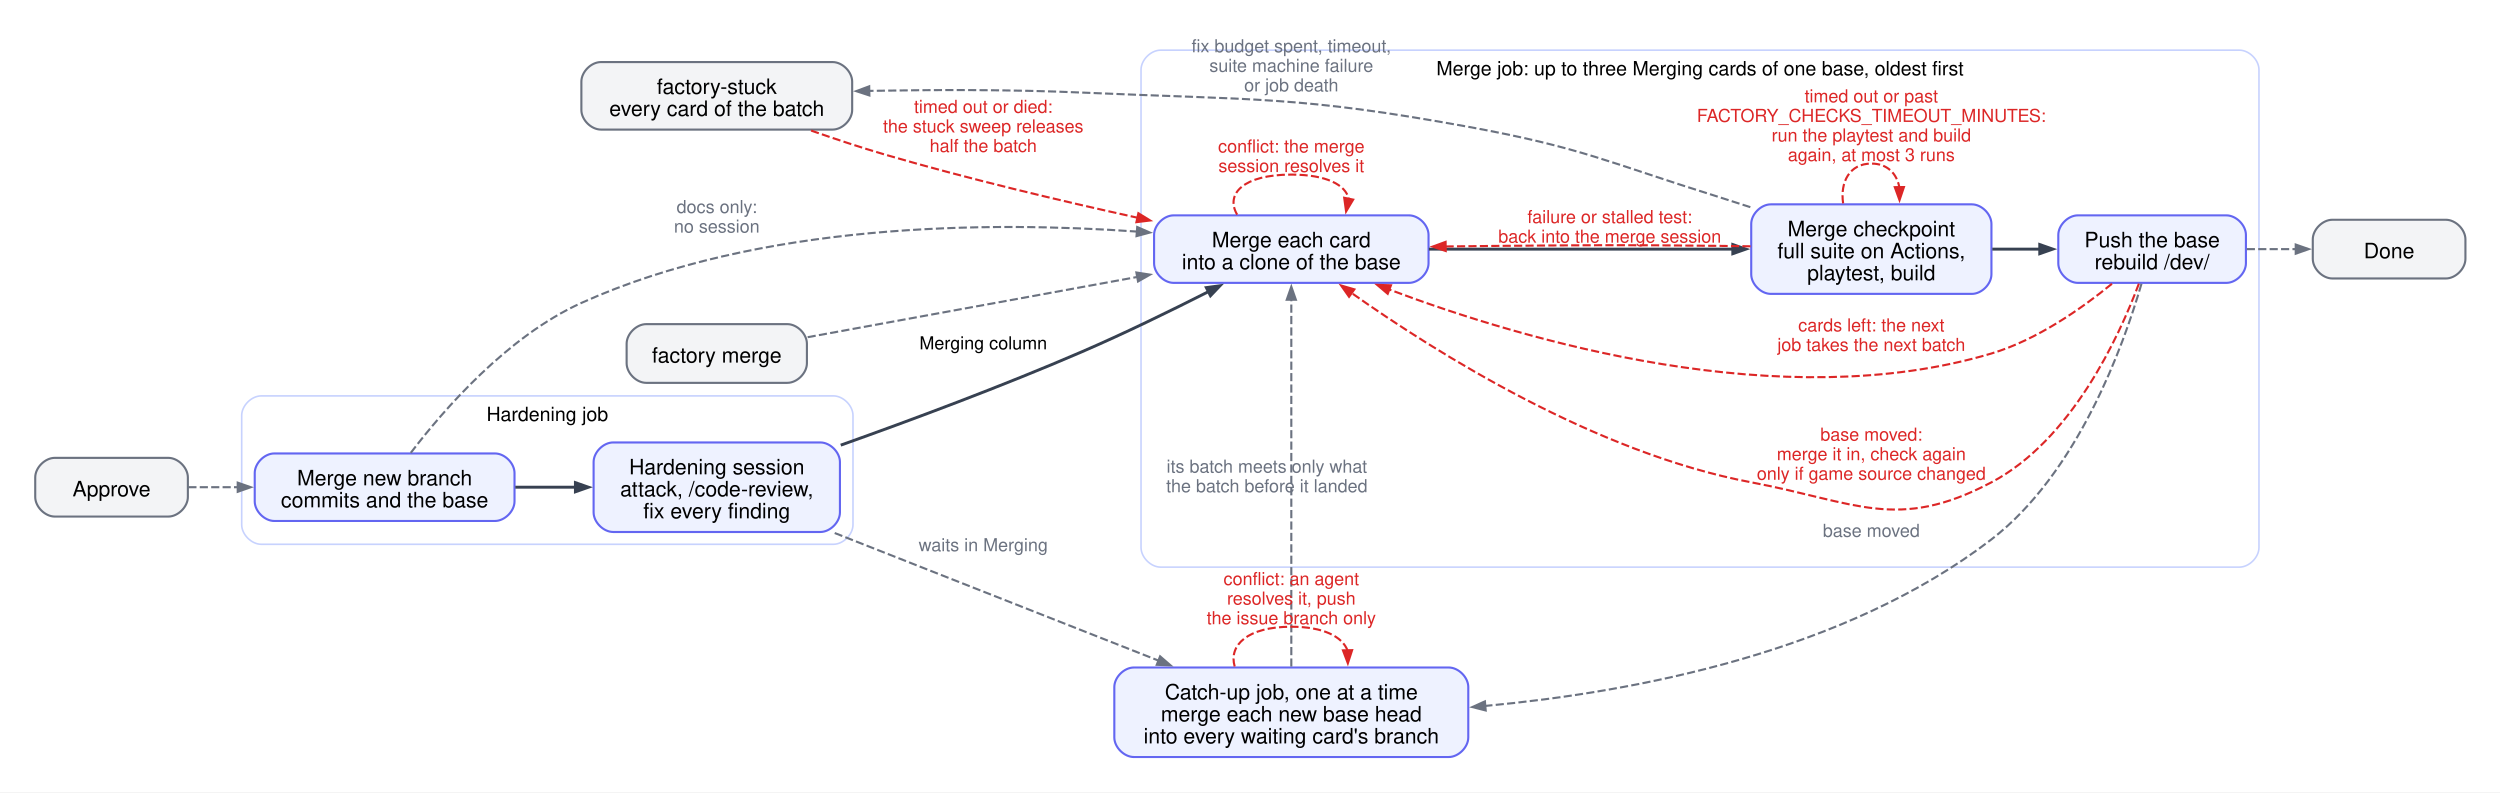
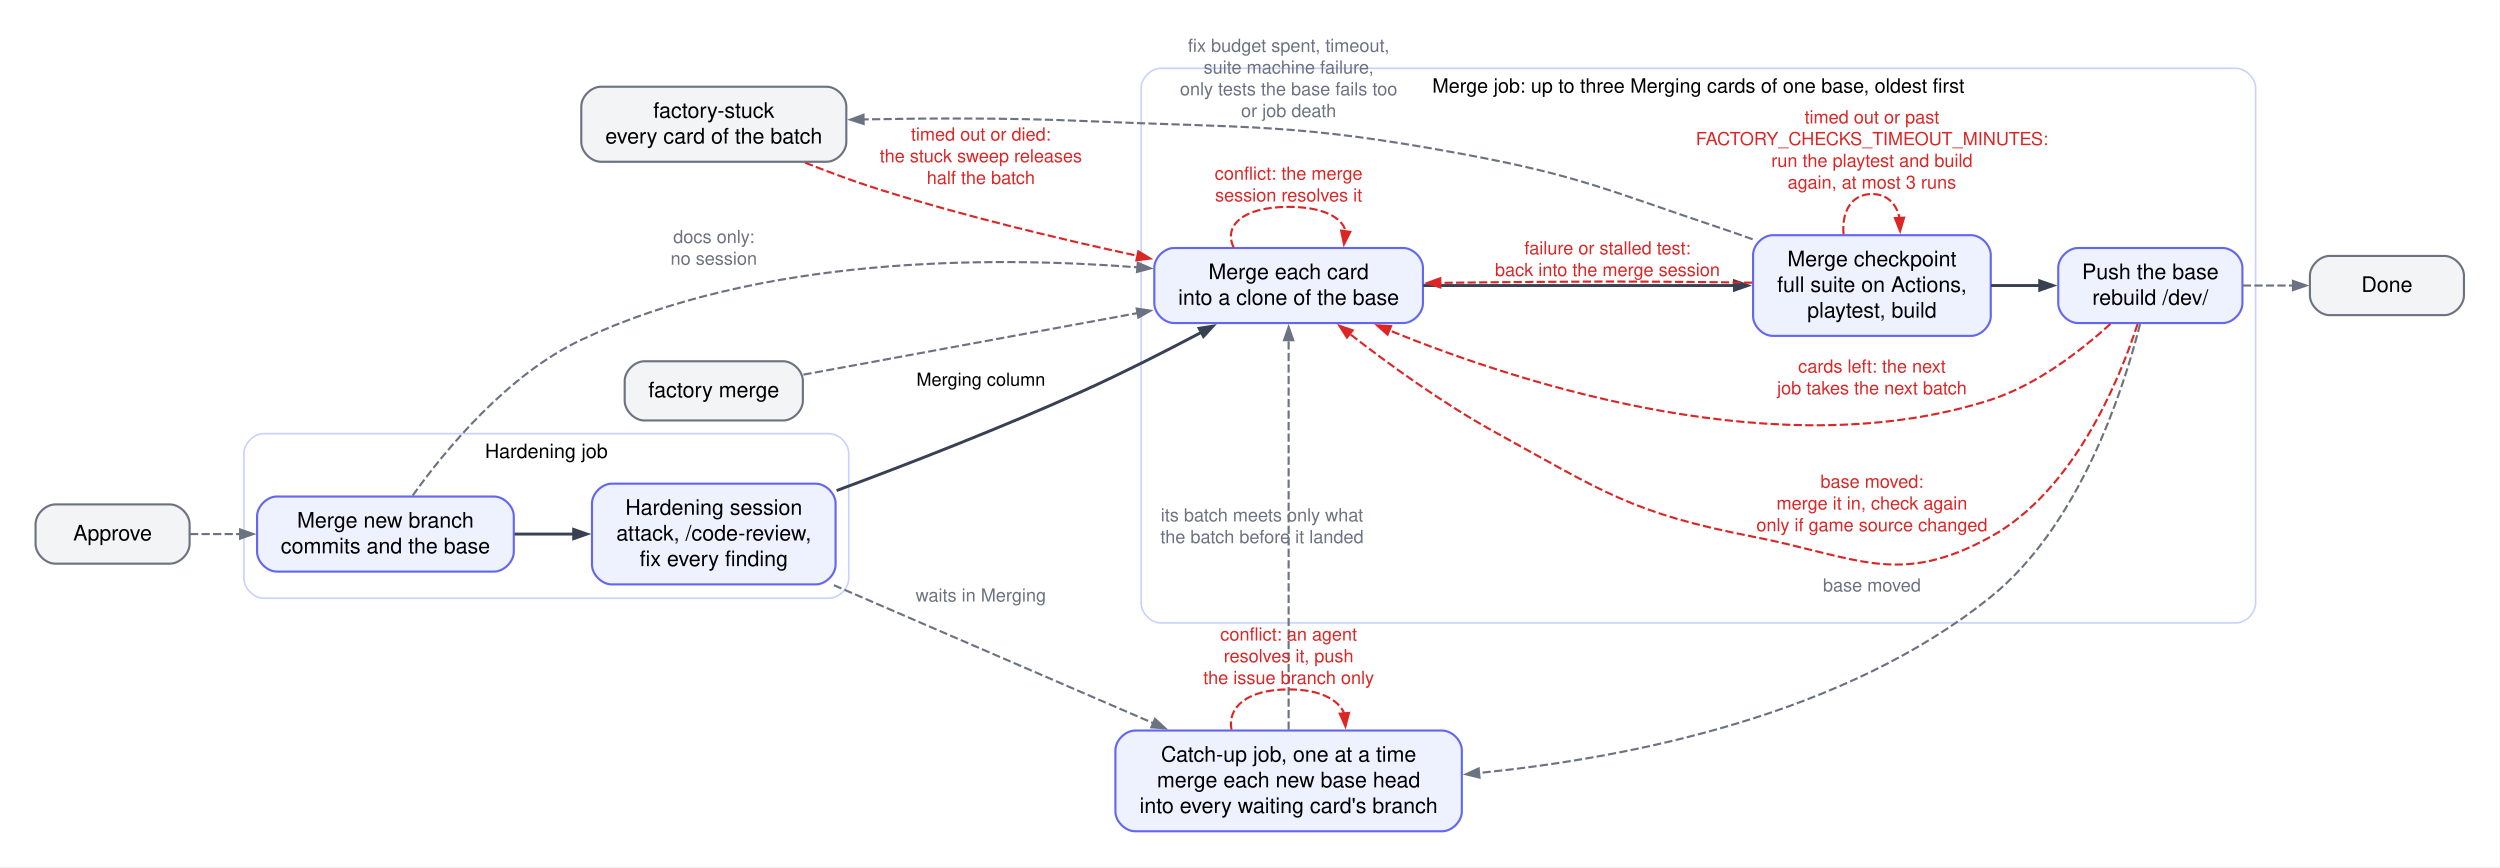
- <svg xmlns="http://www.w3.org/2000/svg" width="1533pt" height="486pt" viewBox="0.00 0.00 1533.00 486.00">
-   <g id="graph0" class="graph" transform="scale(1 1) rotate(0) translate(21.6 464.21)">
-     <polygon fill="white" stroke="none" points="-21.6,21.6 -21.6,-464.21 1511.8,-464.21 1511.8,21.6 -21.6,21.6" />
+ <svg xmlns="http://www.w3.org/2000/svg" width="1519pt" height="527pt" viewBox="0.00 0.00 1519.00 527.00">
+   <g id="graph0" class="graph" transform="scale(1 1) rotate(0) translate(21.6 505.09)">
+     <polygon fill="white" stroke="none" points="-21.6,21.6 -21.6,-505.09 1497.1,-505.09 1497.1,21.6 -21.6,21.6" />
    <g id="clust1" class="cluster">
-       <path fill="white" stroke="#c7d2fe" d="M138.6,-130.45C138.6,-130.45 489.45,-130.45 489.45,-130.45 495.45,-130.45 501.45,-136.45 501.45,-142.45 501.45,-142.45 501.45,-209.45 501.45,-209.45 501.45,-215.45 495.45,-221.45 489.45,-221.45 489.45,-221.45 138.6,-221.45 138.6,-221.45 132.6,-221.45 126.6,-215.45 126.6,-209.45 126.6,-209.45 126.6,-142.45 126.6,-142.45 126.6,-136.45 132.6,-130.45 138.6,-130.45" />
-       <text xml:space="preserve" text-anchor="middle" x="314.03" y="-206.05" font-family="Helvetica,sans-Serif" font-size="12.00">Hardening job</text>
+       <path fill="white" stroke="#c7d2fe" d="M138.6,-141.6C138.6,-141.6 482.1,-141.6 482.1,-141.6 488.1,-141.6 494.1,-147.6 494.1,-153.6 494.1,-153.6 494.1,-229.6 494.1,-229.6 494.1,-235.6 488.1,-241.6 482.1,-241.6 482.1,-241.6 138.6,-241.6 138.6,-241.6 132.6,-241.6 126.6,-235.6 126.6,-229.6 126.6,-229.6 126.6,-153.6 126.6,-153.6 126.6,-147.6 132.6,-141.6 138.6,-141.6" />
+       <text xml:space="preserve" text-anchor="middle" x="310.35" y="-226.8" font-family="Helvetica,sans-Serif" font-size="12.00">Hardening job</text>
    </g>
    <g id="clust2" class="cluster">
-       <path fill="white" stroke="#c7d2fe" d="M690.08,-116.45C690.08,-116.45 1351.6,-116.45 1351.6,-116.45 1357.6,-116.45 1363.6,-122.45 1363.6,-128.45 1363.6,-128.45 1363.6,-421.45 1363.6,-421.45 1363.6,-427.45 1357.6,-433.45 1351.6,-433.45 1351.6,-433.45 690.08,-433.45 690.08,-433.45 684.08,-433.45 678.08,-427.45 678.08,-421.45 678.08,-421.45 678.08,-128.45 678.08,-128.45 678.08,-122.45 684.08,-116.45 690.08,-116.45" />
-       <text xml:space="preserve" text-anchor="middle" x="1020.84" y="-418.05" font-family="Helvetica,sans-Serif" font-size="12.00">Merge job: up to three Merging cards of one base, oldest first</text>
+       <path fill="white" stroke="#c7d2fe" d="M683.75,-126.6C683.75,-126.6 1336.9,-126.6 1336.9,-126.6 1342.9,-126.6 1348.9,-132.6 1348.9,-138.6 1348.9,-138.6 1348.9,-451.6 1348.9,-451.6 1348.9,-457.6 1342.9,-463.6 1336.9,-463.6 1336.9,-463.6 683.75,-463.6 683.75,-463.6 677.75,-463.6 671.75,-457.6 671.75,-451.6 671.75,-451.6 671.75,-138.6 671.75,-138.6 671.75,-132.6 677.75,-126.6 683.75,-126.6" />
+       <text xml:space="preserve" text-anchor="middle" x="1010.33" y="-448.8" font-family="Helvetica,sans-Serif" font-size="12.00">Merge job: up to three Merging cards of one base, oldest first</text>
    </g>
    <g id="node1" class="node">
-       <path fill="#eef2ff" stroke="#6366f1" stroke-width="1.3" d="M281.9,-186.15C281.9,-186.15 146.6,-186.15 146.6,-186.15 140.6,-186.15 134.6,-180.15 134.6,-174.15 134.6,-174.15 134.6,-156.75 134.6,-156.75 134.6,-150.75 140.6,-144.75 146.6,-144.75 146.6,-144.75 281.9,-144.75 281.9,-144.75 287.9,-144.75 293.9,-150.75 293.9,-156.75 293.9,-156.75 293.9,-174.15 293.9,-174.15 293.9,-180.15 287.9,-186.15 281.9,-186.15" />
-       <text xml:space="preserve" text-anchor="middle" x="214.25" y="-166.6" font-family="Helvetica,sans-Serif" font-size="13.00">Merge new branch</text>
-       <text xml:space="preserve" text-anchor="middle" x="214.25" y="-153.1" font-family="Helvetica,sans-Serif" font-size="13.00">commits and the base</text>
+       <path fill="#eef2ff" stroke="#6366f1" stroke-width="1.3" d="M278.58,-203.4C278.58,-203.4 146.6,-203.4 146.6,-203.4 140.6,-203.4 134.6,-197.4 134.6,-191.4 134.6,-191.4 134.6,-169.8 134.6,-169.8 134.6,-163.8 140.6,-157.8 146.6,-157.8 146.6,-157.8 278.58,-157.8 278.58,-157.8 284.58,-157.8 290.58,-163.8 290.58,-169.8 290.58,-169.8 290.58,-191.4 290.58,-191.4 290.58,-197.4 284.58,-203.4 278.58,-203.4" />
+       <text xml:space="preserve" text-anchor="middle" x="212.59" y="-184.5" font-family="Helvetica,sans-Serif" font-size="13.00">Merge new branch</text>
+       <text xml:space="preserve" text-anchor="middle" x="212.59" y="-168.9" font-family="Helvetica,sans-Serif" font-size="13.00">commits and the base</text>
    </g>
    <g id="node2" class="node">
-       <path fill="#eef2ff" stroke="#6366f1" stroke-width="1.3" d="M481.45,-192.9C481.45,-192.9 354.4,-192.9 354.4,-192.9 348.4,-192.9 342.4,-186.9 342.4,-180.9 342.4,-180.9 342.4,-150 342.4,-150 342.4,-144 348.4,-138 354.4,-138 354.4,-138 481.45,-138 481.45,-138 487.45,-138 493.45,-144 493.45,-150 493.45,-150 493.45,-180.9 493.45,-180.9 493.45,-186.9 487.45,-192.9 481.45,-192.9" />
-       <text xml:space="preserve" text-anchor="middle" x="417.93" y="-173.35" font-family="Helvetica,sans-Serif" font-size="13.00">Hardening session</text>
-       <text xml:space="preserve" text-anchor="middle" x="417.93" y="-159.85" font-family="Helvetica,sans-Serif" font-size="13.00">attack, /code-review,</text>
-       <text xml:space="preserve" text-anchor="middle" x="417.93" y="-146.35" font-family="Helvetica,sans-Serif" font-size="13.00">fix every finding</text>
+       <path fill="#eef2ff" stroke="#6366f1" stroke-width="1.3" d="M474.1,-211.2C474.1,-211.2 350.09,-211.2 350.09,-211.2 344.09,-211.2 338.09,-205.2 338.09,-199.2 338.09,-199.2 338.09,-162 338.09,-162 338.09,-156 344.09,-150 350.09,-150 350.09,-150 474.1,-150 474.1,-150 480.1,-150 486.1,-156 486.1,-162 486.1,-162 486.1,-199.2 486.1,-199.2 486.1,-205.2 480.1,-211.2 474.1,-211.2" />
+       <text xml:space="preserve" text-anchor="middle" x="412.1" y="-192.3" font-family="Helvetica,sans-Serif" font-size="13.00">Hardening session</text>
+       <text xml:space="preserve" text-anchor="middle" x="412.1" y="-176.7" font-family="Helvetica,sans-Serif" font-size="13.00">attack, /code-review,</text>
+       <text xml:space="preserve" text-anchor="middle" x="412.1" y="-161.1" font-family="Helvetica,sans-Serif" font-size="13.00">fix every finding</text>
    </g>
    <g id="edge1" class="edge">
-       <path fill="none" stroke="#374151" stroke-width="1.8" d="M294.38,-165.45C306.5,-165.45 319.06,-165.45 331.31,-165.45" />
-       <polygon fill="#374151" stroke="#374151" stroke-width="1.8" points="331.25,-168.25 339.25,-165.45 331.25,-162.65 331.25,-168.25" />
+       <path fill="none" stroke="#374151" stroke-width="1.8" d="M291.08,-180.6C302.95,-180.6 315.25,-180.6 327.25,-180.6" />
+       <polygon fill="#374151" stroke="#374151" stroke-width="1.8" points="326.97,-183.4 334.97,-180.6 326.97,-177.8 326.97,-183.4" />
    </g>
    <g id="node3" class="node">
-       <path fill="#eef2ff" stroke="#6366f1" stroke-width="1.3" d="M842.38,-332.15C842.38,-332.15 698.08,-332.15 698.08,-332.15 692.08,-332.15 686.08,-326.15 686.08,-320.15 686.08,-320.15 686.08,-302.75 686.08,-302.75 686.08,-296.75 692.08,-290.75 698.08,-290.75 698.08,-290.75 842.38,-290.75 842.38,-290.75 848.38,-290.75 854.38,-296.75 854.38,-302.75 854.38,-302.75 854.38,-320.15 854.38,-320.15 854.38,-326.15 848.38,-332.15 842.38,-332.15" />
-       <text xml:space="preserve" text-anchor="middle" x="770.23" y="-312.6" font-family="Helvetica,sans-Serif" font-size="13.00">Merge each card</text>
-       <text xml:space="preserve" text-anchor="middle" x="770.23" y="-299.1" font-family="Helvetica,sans-Serif" font-size="13.00">into a clone of the base</text>
+       <path fill="#eef2ff" stroke="#6366f1" stroke-width="1.3" d="M830.98,-354.4C830.98,-354.4 691.75,-354.4 691.75,-354.4 685.75,-354.4 679.75,-348.4 679.75,-342.4 679.75,-342.4 679.75,-320.8 679.75,-320.8 679.75,-314.8 685.75,-308.8 691.75,-308.8 691.75,-308.8 830.98,-308.8 830.98,-308.8 836.98,-308.8 842.98,-314.8 842.98,-320.8 842.98,-320.8 842.98,-342.4 842.98,-342.4 842.98,-348.4 836.98,-354.4 830.98,-354.4" />
+       <text xml:space="preserve" text-anchor="middle" x="761.37" y="-335.5" font-family="Helvetica,sans-Serif" font-size="13.00">Merge each card</text>
+       <text xml:space="preserve" text-anchor="middle" x="761.37" y="-319.9" font-family="Helvetica,sans-Serif" font-size="13.00">into a clone of the base</text>
    </g>
    <g id="edge13" class="edge">
-       <path fill="none" stroke="#6b7280" stroke-width="1.3" stroke-dasharray="5,2" d="M230.27,-186.51C250.6,-213.14 289.59,-258 334.9,-278.45 444.13,-327.75 584.56,-328.66 675.71,-322.2" />
-       <polygon fill="#6b7280" stroke="#6b7280" stroke-width="1.3" points="675.74,-325 683.51,-321.61 675.32,-319.42 675.74,-325" />
-       <text xml:space="preserve" text-anchor="middle" x="417.93" y="-333.57" font-family="Helvetica,sans-Serif" font-size="11.00" fill="#6b7280">docs only:</text>
-       <text xml:space="preserve" text-anchor="middle" x="417.93" y="-321.57" font-family="Helvetica,sans-Serif" font-size="11.00" fill="#6b7280">no session</text>
+       <path fill="none" stroke="#6b7280" stroke-width="1.3" stroke-dasharray="5,2" d="M229.15,-204.02C249.16,-231.95 286.75,-277.52 331.58,-298.6 439.36,-349.28 579.31,-349.61 669.49,-342.67" />
+       <polygon fill="#6b7280" stroke="#6b7280" stroke-width="1.3" points="669.71,-345.46 677.45,-342.02 669.25,-339.88 669.71,-345.46" />
+       <text xml:space="preserve" text-anchor="middle" x="412.1" y="-357.42" font-family="Helvetica,sans-Serif" font-size="11.00" fill="#6b7280">docs only:</text>
+       <text xml:space="preserve" text-anchor="middle" x="412.1" y="-344.22" font-family="Helvetica,sans-Serif" font-size="11.00" fill="#6b7280">no session</text>
    </g>
    <g id="edge4" class="edge">
-       <path fill="none" stroke="#374151" stroke-width="1.8" d="M493.94,-191.24C537.51,-206.75 593.2,-227.5 641.7,-248.45 667.8,-259.72 696.22,-273.6 719.59,-285.46" />
-       <polygon fill="#374151" stroke="#374151" stroke-width="1.8" points="718.12,-287.85 726.52,-288.99 720.67,-282.86 718.12,-287.85" />
-       <text xml:space="preserve" text-anchor="middle" x="581.33" y="-250" font-family="Helvetica,sans-Serif" font-size="11.00">Merging column</text>
+       <path fill="none" stroke="#374151" stroke-width="1.8" d="M486.73,-207.02C530.59,-223.31 587.08,-245.26 636.12,-267.4 660.33,-278.33 686.53,-291.64 708.6,-303.3" />
+       <polygon fill="#374151" stroke="#374151" stroke-width="1.8" points="707.01,-305.62 715.39,-306.9 709.64,-300.67 707.01,-305.62" />
+       <text xml:space="preserve" text-anchor="middle" x="574.37" y="-270.7" font-family="Helvetica,sans-Serif" font-size="11.00">Merging column</text>
    </g>
    <g id="node6" class="node">
-       <path fill="#eef2ff" stroke="#6366f1" stroke-width="1.3" d="M866.75,-54.9C866.75,-54.9 673.7,-54.9 673.7,-54.9 667.7,-54.9 661.7,-48.9 661.7,-42.9 661.7,-42.9 661.7,-12 661.7,-12 661.7,-6 667.7,0 673.7,0 673.7,0 866.75,0 866.75,0 872.75,0 878.75,-6 878.75,-12 878.75,-12 878.75,-42.9 878.75,-42.9 878.75,-48.9 872.75,-54.9 866.75,-54.9" />
-       <text xml:space="preserve" text-anchor="middle" x="770.23" y="-35.35" font-family="Helvetica,sans-Serif" font-size="13.00">Catch-up job, one at a time</text>
-       <text xml:space="preserve" text-anchor="middle" x="770.23" y="-21.85" font-family="Helvetica,sans-Serif" font-size="13.00">merge each new base head</text>
-       <text xml:space="preserve" text-anchor="middle" x="770.23" y="-8.35" font-family="Helvetica,sans-Serif" font-size="13.00">into every waiting card's branch</text>
+       <path fill="#eef2ff" stroke="#6366f1" stroke-width="1.3" d="M854.61,-61.2C854.61,-61.2 668.12,-61.2 668.12,-61.2 662.12,-61.2 656.12,-55.2 656.12,-49.2 656.12,-49.2 656.12,-12 656.12,-12 656.12,-6 662.12,0 668.12,0 668.12,0 854.61,0 854.61,0 860.61,0 866.61,-6 866.61,-12 866.61,-12 866.61,-49.2 866.61,-49.2 866.61,-55.2 860.61,-61.2 854.61,-61.2" />
+       <text xml:space="preserve" text-anchor="middle" x="761.37" y="-42.3" font-family="Helvetica,sans-Serif" font-size="13.00">Catch-up job, one at a time</text>
+       <text xml:space="preserve" text-anchor="middle" x="761.37" y="-26.7" font-family="Helvetica,sans-Serif" font-size="13.00">merge each new base head</text>
+       <text xml:space="preserve" text-anchor="middle" x="761.37" y="-11.1" font-family="Helvetica,sans-Serif" font-size="13.00">into every waiting card's branch</text>
    </g>
    <g id="edge17" class="edge">
-       <path fill="none" stroke="#6b7280" stroke-width="1.3" stroke-dasharray="5,2" d="M490.24,-137.36C547.89,-114.64 629.04,-82.68 688.96,-59.07" />
-       <polygon fill="#6b7280" stroke="#6b7280" stroke-width="1.3" points="689.77,-61.76 696.18,-56.22 687.71,-56.55 689.77,-61.76" />
-       <text xml:space="preserve" text-anchor="middle" x="581.33" y="-126.22" font-family="Helvetica,sans-Serif" font-size="11.00" fill="#6b7280">waits in Merging</text>
+       <path fill="none" stroke="#6b7280" stroke-width="1.3" stroke-dasharray="5,2" d="M485.05,-149.52C541.65,-125.07 620.49,-91.02 679.31,-65.61" />
+       <polygon fill="#6b7280" stroke="#6b7280" stroke-width="1.3" points="680.16,-68.29 686.4,-62.55 677.94,-63.15 680.16,-68.29" />
+       <text xml:space="preserve" text-anchor="middle" x="574.37" y="-139.58" font-family="Helvetica,sans-Serif" font-size="11.00" fill="#6b7280">waits in Merging</text>
    </g>
    <g id="edge5" class="edge">
-       <path fill="none" stroke="#dc2626" stroke-width="1.3" stroke-dasharray="5,2" d="M737.02,-332.6C729.64,-345.25 740.71,-357.15 770.23,-357.15 791.9,-357.15 803.63,-350.73 805.41,-342.31" />
-       <polygon fill="#dc2626" stroke="#dc2626" stroke-width="1.3" points="808.16,-341.81 803.82,-334.53 802.67,-342.93 808.16,-341.81" />
-       <text xml:space="preserve" text-anchor="middle" x="770.23" y="-370.7" font-family="Helvetica,sans-Serif" font-size="11.00" fill="#dc2626">conflict: the merge</text>
-       <text xml:space="preserve" text-anchor="middle" x="770.23" y="-358.7" font-family="Helvetica,sans-Serif" font-size="11.00" fill="#dc2626">session resolves it</text>
+       <path fill="none" stroke="#dc2626" stroke-width="1.3" stroke-dasharray="5,2" d="M727.98,-354.72C721.75,-367.57 732.88,-379.4 761.37,-379.4 782.29,-379.4 793.84,-373.02 796.04,-364.54" />
+       <polygon fill="#dc2626" stroke="#dc2626" stroke-width="1.3" points="798.83,-364.23 795.01,-356.67 793.27,-364.96 798.83,-364.23" />
+       <text xml:space="preserve" text-anchor="middle" x="761.37" y="-395.9" font-family="Helvetica,sans-Serif" font-size="11.00" fill="#dc2626">conflict: the merge</text>
+       <text xml:space="preserve" text-anchor="middle" x="761.37" y="-382.7" font-family="Helvetica,sans-Serif" font-size="11.00" fill="#dc2626">session resolves it</text>
    </g>
    <g id="node4" class="node">
-       <path fill="#eef2ff" stroke="#6366f1" stroke-width="1.3" d="M1187.55,-338.9C1187.55,-338.9 1064.25,-338.9 1064.25,-338.9 1058.25,-338.9 1052.25,-332.9 1052.25,-326.9 1052.25,-326.9 1052.25,-296 1052.25,-296 1052.25,-290 1058.25,-284 1064.25,-284 1064.25,-284 1187.55,-284 1187.55,-284 1193.55,-284 1199.55,-290 1199.55,-296 1199.55,-296 1199.55,-326.9 1199.55,-326.9 1199.55,-332.9 1193.55,-338.9 1187.55,-338.9" />
-       <text xml:space="preserve" text-anchor="middle" x="1125.9" y="-319.35" font-family="Helvetica,sans-Serif" font-size="13.00">Merge checkpoint</text>
-       <text xml:space="preserve" text-anchor="middle" x="1125.9" y="-305.85" font-family="Helvetica,sans-Serif" font-size="13.00">full suite on Actions,</text>
-       <text xml:space="preserve" text-anchor="middle" x="1125.9" y="-292.35" font-family="Helvetica,sans-Serif" font-size="13.00">playtest, build</text>
+       <path fill="#eef2ff" stroke="#6366f1" stroke-width="1.3" d="M1175.99,-362.2C1175.99,-362.2 1055.57,-362.2 1055.57,-362.2 1049.57,-362.2 1043.57,-356.2 1043.57,-350.2 1043.57,-350.2 1043.57,-313 1043.57,-313 1043.57,-307 1049.57,-301 1055.57,-301 1055.57,-301 1175.99,-301 1175.99,-301 1181.99,-301 1187.99,-307 1187.99,-313 1187.99,-313 1187.99,-350.2 1187.99,-350.2 1187.99,-356.2 1181.99,-362.2 1175.99,-362.2" />
+       <text xml:space="preserve" text-anchor="middle" x="1115.78" y="-343.3" font-family="Helvetica,sans-Serif" font-size="13.00">Merge checkpoint</text>
+       <text xml:space="preserve" text-anchor="middle" x="1115.78" y="-327.7" font-family="Helvetica,sans-Serif" font-size="13.00">full suite on Actions,</text>
+       <text xml:space="preserve" text-anchor="middle" x="1115.78" y="-312.1" font-family="Helvetica,sans-Serif" font-size="13.00">playtest, build</text>
    </g>
    <g id="edge2" class="edge">
-       <path fill="none" stroke="#374151" stroke-width="1.8" d="M854.59,-311.45C910.81,-311.45 984.71,-311.45 1041.03,-311.45" />
-       <polygon fill="#374151" stroke="#374151" stroke-width="1.8" points="1040.96,-314.25 1048.96,-311.45 1040.96,-308.65 1040.96,-314.25" />
+       <path fill="none" stroke="#374151" stroke-width="1.8" d="M843.22,-331.6C899.94,-331.6 975.52,-331.6 1032.55,-331.6" />
+       <polygon fill="#374151" stroke="#374151" stroke-width="1.8" points="1032.25,-334.4 1040.25,-331.6 1032.25,-328.8 1032.25,-334.4" />
    </g>
    <g id="edge6" class="edge">
-       <path fill="none" stroke="#dc2626" stroke-width="1.3" stroke-dasharray="5,2" d="M1051.82,-313.17C1045.2,-313.29 1038.6,-313.38 1032.25,-313.45 972.92,-314.09 958.08,-313.92 898.75,-313.45 887.68,-313.36 876.07,-313.23 864.55,-313.08" />
-       <polygon fill="#dc2626" stroke="#dc2626" stroke-width="1.3" points="864.92,-310.29 856.88,-312.98 864.84,-315.89 864.92,-310.29" />
-       <text xml:space="preserve" text-anchor="middle" x="965.5" y="-327.42" font-family="Helvetica,sans-Serif" font-size="11.00" fill="#dc2626">failure or stalled test:</text>
-       <text xml:space="preserve" text-anchor="middle" x="965.5" y="-315.42" font-family="Helvetica,sans-Serif" font-size="11.00" fill="#dc2626">back into the merge session</text>
+       <path fill="none" stroke="#dc2626" stroke-width="1.3" stroke-dasharray="5,2" d="M1043.08,-333.32C1036.49,-333.43 1029.9,-333.53 1023.57,-333.6 962.7,-334.27 947.48,-334.09 886.61,-333.6 875.85,-333.51 864.56,-333.38 853.36,-333.23" />
+       <polygon fill="#dc2626" stroke="#dc2626" stroke-width="1.3" points="853.57,-330.44 845.53,-333.12 853.49,-336.04 853.57,-330.44" />
+       <text xml:space="preserve" text-anchor="middle" x="955.09" y="-350.54" font-family="Helvetica,sans-Serif" font-size="11.00" fill="#dc2626">failure or stalled test:</text>
+       <text xml:space="preserve" text-anchor="middle" x="955.09" y="-337.34" font-family="Helvetica,sans-Serif" font-size="11.00" fill="#dc2626">back into the merge session</text>
    </g>
    <g id="edge7" class="edge">
-       <path fill="none" stroke="#dc2626" stroke-width="1.3" stroke-dasharray="5,2" d="M1108.6,-339.51C1106.71,-352.53 1112.48,-363.9 1125.9,-363.9 1135.76,-363.9 1141.49,-357.77 1143.09,-349.35" />
-       <polygon fill="#dc2626" stroke="#dc2626" stroke-width="1.3" points="1145.89,-349.51 1143.18,-341.48 1140.29,-349.44 1145.89,-349.51" />
-       <text xml:space="preserve" text-anchor="middle" x="1125.9" y="-401.45" font-family="Helvetica,sans-Serif" font-size="11.00" fill="#dc2626">timed out or past</text>
-       <text xml:space="preserve" text-anchor="middle" x="1125.9" y="-389.45" font-family="Helvetica,sans-Serif" font-size="11.00" fill="#dc2626">FACTORY_CHECKS_TIMEOUT_MINUTES:</text>
-       <text xml:space="preserve" text-anchor="middle" x="1125.9" y="-377.45" font-family="Helvetica,sans-Serif" font-size="11.00" fill="#dc2626">run the playtest and build</text>
-       <text xml:space="preserve" text-anchor="middle" x="1125.9" y="-365.45" font-family="Helvetica,sans-Serif" font-size="11.00" fill="#dc2626">again, at most 3 runs</text>
+       <path fill="none" stroke="#dc2626" stroke-width="1.3" stroke-dasharray="5,2" d="M1098.57,-362.76C1097.28,-375.96 1103.01,-387.2 1115.78,-387.2 1125.15,-387.2 1130.74,-381.14 1132.53,-372.69" />
+       <polygon fill="#dc2626" stroke="#dc2626" stroke-width="1.3" points="1135.32,-372.84 1132.89,-364.72 1129.73,-372.59 1135.32,-372.84" />
+       <text xml:space="preserve" text-anchor="middle" x="1115.78" y="-430.1" font-family="Helvetica,sans-Serif" font-size="11.00" fill="#dc2626">timed out or past</text>
+       <text xml:space="preserve" text-anchor="middle" x="1115.78" y="-416.9" font-family="Helvetica,sans-Serif" font-size="11.00" fill="#dc2626">FACTORY_CHECKS_TIMEOUT_MINUTES:</text>
+       <text xml:space="preserve" text-anchor="middle" x="1115.78" y="-403.7" font-family="Helvetica,sans-Serif" font-size="11.00" fill="#dc2626">run the playtest and build</text>
+       <text xml:space="preserve" text-anchor="middle" x="1115.78" y="-390.5" font-family="Helvetica,sans-Serif" font-size="11.00" fill="#dc2626">again, at most 3 runs</text>
    </g>
    <g id="node5" class="node">
-       <path fill="#eef2ff" stroke="#6366f1" stroke-width="1.3" d="M1343.6,-332.15C1343.6,-332.15 1252.55,-332.15 1252.55,-332.15 1246.55,-332.15 1240.55,-326.15 1240.55,-320.15 1240.55,-320.15 1240.55,-302.75 1240.55,-302.75 1240.55,-296.75 1246.55,-290.75 1252.55,-290.75 1252.55,-290.75 1343.6,-290.75 1343.6,-290.75 1349.6,-290.75 1355.6,-296.75 1355.6,-302.75 1355.6,-302.75 1355.6,-320.15 1355.6,-320.15 1355.6,-326.15 1349.6,-332.15 1343.6,-332.15" />
-       <text xml:space="preserve" text-anchor="middle" x="1298.08" y="-312.6" font-family="Helvetica,sans-Serif" font-size="13.00">Push the base</text>
-       <text xml:space="preserve" text-anchor="middle" x="1298.08" y="-299.1" font-family="Helvetica,sans-Serif" font-size="13.00">rebuild /dev/</text>
+       <path fill="#eef2ff" stroke="#6366f1" stroke-width="1.3" d="M1328.9,-354.4C1328.9,-354.4 1240.99,-354.4 1240.99,-354.4 1234.99,-354.4 1228.99,-348.4 1228.99,-342.4 1228.99,-342.4 1228.99,-320.8 1228.99,-320.8 1228.99,-314.8 1234.99,-308.8 1240.99,-308.8 1240.99,-308.8 1328.9,-308.8 1328.9,-308.8 1334.9,-308.8 1340.9,-314.8 1340.9,-320.8 1340.9,-320.8 1340.9,-342.4 1340.9,-342.4 1340.9,-348.4 1334.9,-354.4 1328.9,-354.4" />
+       <text xml:space="preserve" text-anchor="middle" x="1284.94" y="-335.5" font-family="Helvetica,sans-Serif" font-size="13.00">Push the base</text>
+       <text xml:space="preserve" text-anchor="middle" x="1284.94" y="-319.9" font-family="Helvetica,sans-Serif" font-size="13.00">rebuild /dev/</text>
    </g>
    <g id="edge3" class="edge">
-       <path fill="none" stroke="#374151" stroke-width="1.8" d="M1200.06,-311.45C1209.74,-311.45 1219.64,-311.45 1229.23,-311.45" />
-       <polygon fill="#374151" stroke="#374151" stroke-width="1.8" points="1229.18,-314.25 1237.18,-311.45 1229.18,-308.65 1229.18,-314.25" />
+       <path fill="none" stroke="#374151" stroke-width="1.8" d="M1188.16,-331.6C1198.06,-331.6 1208.2,-331.6 1218,-331.6" />
+       <polygon fill="#374151" stroke="#374151" stroke-width="1.8" points="1217.75,-334.4 1225.75,-331.6 1217.75,-328.8 1217.75,-334.4" />
    </g>
    <g id="node9" class="node">
-       <path fill="#f3f4f6" stroke="#6b7280" stroke-width="1.3" d="M488.95,-426.15C488.95,-426.15 346.9,-426.15 346.9,-426.15 340.9,-426.15 334.9,-420.15 334.9,-414.15 334.9,-414.15 334.9,-396.75 334.9,-396.75 334.9,-390.75 340.9,-384.75 346.9,-384.75 346.9,-384.75 488.95,-384.75 488.95,-384.75 494.95,-384.75 500.95,-390.75 500.95,-396.75 500.95,-396.75 500.95,-414.15 500.95,-414.15 500.95,-420.15 494.95,-426.15 488.95,-426.15" />
-       <text xml:space="preserve" text-anchor="middle" x="417.93" y="-406.6" font-family="Helvetica,sans-Serif" font-size="13.00">factory-stuck</text>
-       <text xml:space="preserve" text-anchor="middle" x="417.93" y="-393.1" font-family="Helvetica,sans-Serif" font-size="13.00">every card of the batch</text>
+       <path fill="#f3f4f6" stroke="#6b7280" stroke-width="1.3" d="M480.62,-452.4C480.62,-452.4 343.58,-452.4 343.58,-452.4 337.58,-452.4 331.58,-446.4 331.58,-440.4 331.58,-440.4 331.58,-418.8 331.58,-418.8 331.58,-412.8 337.58,-406.8 343.58,-406.8 343.58,-406.8 480.62,-406.8 480.62,-406.8 486.62,-406.8 492.62,-412.8 492.62,-418.8 492.62,-418.8 492.62,-440.4 492.62,-440.4 492.62,-446.4 486.62,-452.4 480.62,-452.4" />
+       <text xml:space="preserve" text-anchor="middle" x="412.1" y="-433.5" font-family="Helvetica,sans-Serif" font-size="13.00">factory-stuck</text>
+       <text xml:space="preserve" text-anchor="middle" x="412.1" y="-417.9" font-family="Helvetica,sans-Serif" font-size="13.00">every card of the batch</text>
    </g>
    <g id="edge15" class="edge">
-       <path fill="none" stroke="#6b7280" stroke-width="1.3" stroke-dasharray="5,2" d="M1051.7,-337.18C1045.14,-339.35 1038.58,-341.47 1032.25,-343.45 964.63,-364.58 948.44,-373.71 878.75,-386.45 774.7,-405.46 747.36,-402.78 641.7,-407.45 598.86,-409.34 551.35,-409.22 511.25,-408.48" />
-       <polygon fill="#6b7280" stroke="#6b7280" stroke-width="1.3" points="511.5,-405.68 503.45,-408.32 511.39,-411.28 511.5,-405.68" />
-       <text xml:space="preserve" text-anchor="middle" x="770.23" y="-432.16" font-family="Helvetica,sans-Serif" font-size="11.00" fill="#6b7280">fix budget spent, timeout,</text>
-       <text xml:space="preserve" text-anchor="middle" x="770.23" y="-420.16" font-family="Helvetica,sans-Serif" font-size="11.00" fill="#6b7280">suite machine failure</text>
-       <text xml:space="preserve" text-anchor="middle" x="770.23" y="-408.16" font-family="Helvetica,sans-Serif" font-size="11.00" fill="#6b7280">or job death</text>
+       <path fill="none" stroke="#6b7280" stroke-width="1.3" stroke-dasharray="5,2" d="M1043.3,-359.71C1036.65,-362.11 1030,-364.45 1023.57,-366.6 954.75,-389.62 937.97,-398.4 866.61,-411.6 765.5,-430.3 738.85,-427.15 636.12,-431.6 592.34,-433.5 543.69,-433.32 503.02,-432.54" />
+       <polygon fill="#6b7280" stroke="#6b7280" stroke-width="1.3" points="503.15,-429.75 495.1,-432.38 503.04,-435.34 503.15,-429.75" />
+       <text xml:space="preserve" text-anchor="middle" x="761.37" y="-473.59" font-family="Helvetica,sans-Serif" font-size="11.00" fill="#6b7280">fix budget spent, timeout,</text>
+       <text xml:space="preserve" text-anchor="middle" x="761.37" y="-460.39" font-family="Helvetica,sans-Serif" font-size="11.00" fill="#6b7280">suite machine failure,</text>
+       <text xml:space="preserve" text-anchor="middle" x="761.37" y="-447.19" font-family="Helvetica,sans-Serif" font-size="11.00" fill="#6b7280">only tests the base fails too</text>
+       <text xml:space="preserve" text-anchor="middle" x="761.37" y="-433.99" font-family="Helvetica,sans-Serif" font-size="11.00" fill="#6b7280">or job death</text>
    </g>
    <g id="edge8" class="edge">
-       <path fill="none" stroke="#dc2626" stroke-width="1.3" stroke-dasharray="5,2" d="M1289.97,-290.28C1277.59,-257.2 1248.57,-194.35 1199.55,-168.45 1141.67,-137.86 1116.58,-156.32 1052.25,-168.45 956.7,-186.46 858.46,-248.31 807.26,-284.5" />
-       <polygon fill="#dc2626" stroke="#dc2626" stroke-width="1.3" points="805.64,-282.22 800.76,-289.15 808.89,-286.78 805.64,-282.22" />
-       <text xml:space="preserve" text-anchor="middle" x="1125.9" y="-194" font-family="Helvetica,sans-Serif" font-size="11.00" fill="#dc2626">base moved:</text>
-       <text xml:space="preserve" text-anchor="middle" x="1125.9" y="-182" font-family="Helvetica,sans-Serif" font-size="11.00" fill="#dc2626">merge it in, check again</text>
-       <text xml:space="preserve" text-anchor="middle" x="1125.9" y="-170" font-family="Helvetica,sans-Serif" font-size="11.00" fill="#dc2626">only if game source changed</text>
+       <path fill="none" stroke="#dc2626" stroke-width="1.3" stroke-dasharray="5,2" d="M1277.21,-308.21C1265.61,-272.77 1238.12,-206.69 1187.99,-179 1131.8,-147.96 1106.57,-166.72 1043.57,-179 969.69,-193.4 952.54,-206.3 886.61,-242.6 855.28,-259.85 822.51,-283.6 798.49,-302.23" />
+       <polygon fill="#dc2626" stroke="#dc2626" stroke-width="1.3" points="796.82,-299.98 792.25,-307.12 800.27,-304.39 796.82,-299.98" />
+       <text xml:space="preserve" text-anchor="middle" x="1115.78" y="-208.7" font-family="Helvetica,sans-Serif" font-size="11.00" fill="#dc2626">base moved:</text>
+       <text xml:space="preserve" text-anchor="middle" x="1115.78" y="-195.5" font-family="Helvetica,sans-Serif" font-size="11.00" fill="#dc2626">merge it in, check again</text>
+       <text xml:space="preserve" text-anchor="middle" x="1115.78" y="-182.3" font-family="Helvetica,sans-Serif" font-size="11.00" fill="#dc2626">only if game source changed</text>
    </g>
    <g id="edge10" class="edge">
-       <path fill="none" stroke="#dc2626" stroke-width="1.3" stroke-dasharray="5,2" d="M1273.45,-290.21C1254.86,-275.01 1227.49,-255.8 1199.55,-247.45 1071.09,-209.06 913.77,-255.2 830.13,-286.74" />
-       <polygon fill="#dc2626" stroke="#dc2626" stroke-width="1.3" points="829.34,-284.04 822.87,-289.52 831.35,-289.27 829.34,-284.04" />
-       <text xml:space="preserve" text-anchor="middle" x="1125.9" y="-261" font-family="Helvetica,sans-Serif" font-size="11.00" fill="#dc2626">cards left: the next</text>
-       <text xml:space="preserve" text-anchor="middle" x="1125.9" y="-249" font-family="Helvetica,sans-Serif" font-size="11.00" fill="#dc2626">job takes the next batch</text>
+       <path fill="none" stroke="#dc2626" stroke-width="1.3" stroke-dasharray="5,2" d="M1260.71,-308.26C1242.62,-291.85 1215.96,-271.25 1187.99,-262.2 1061.66,-221.31 906.09,-270.38 822.43,-304.39" />
+       <polygon fill="#dc2626" stroke="#dc2626" stroke-width="1.3" points="821.47,-301.76 815.15,-307.4 823.61,-306.94 821.47,-301.76" />
+       <text xml:space="preserve" text-anchor="middle" x="1115.78" y="-278.7" font-family="Helvetica,sans-Serif" font-size="11.00" fill="#dc2626">cards left: the next</text>
+       <text xml:space="preserve" text-anchor="middle" x="1115.78" y="-265.5" font-family="Helvetica,sans-Serif" font-size="11.00" fill="#dc2626">job takes the next batch</text>
    </g>
    <g id="edge18" class="edge">
-       <path fill="none" stroke="#6b7280" stroke-width="1.3" stroke-dasharray="5,2" d="M1291.55,-290.2C1280.63,-252.56 1252.6,-174.29 1199.55,-133.45 1110.15,-64.62 981.83,-39.9 888.98,-31.32" />
-       <polygon fill="#6b7280" stroke="#6b7280" stroke-width="1.3" points="889.43,-28.55 881.22,-30.64 888.94,-34.13 889.43,-28.55" />
-       <text xml:space="preserve" text-anchor="middle" x="1125.9" y="-135" font-family="Helvetica,sans-Serif" font-size="11.00" fill="#6b7280">base moved</text>
+       <path fill="none" stroke="#6b7280" stroke-width="1.3" stroke-dasharray="5,2" d="M1278.72,-308.17C1268.5,-267.98 1242.01,-186.01 1187.99,-142.4 1099.42,-70.91 969.8,-44.76 876.89,-35.4" />
+       <polygon fill="#6b7280" stroke="#6b7280" stroke-width="1.3" points="877.36,-32.63 869.13,-34.65 876.83,-38.2 877.36,-32.63" />
+       <text xml:space="preserve" text-anchor="middle" x="1115.78" y="-145.7" font-family="Helvetica,sans-Serif" font-size="11.00" fill="#6b7280">base moved</text>
    </g>
    <g id="node10" class="node">
-       <path fill="#f3f4f6" stroke="#6b7280" stroke-width="1.3" d="M1478.2,-329.45C1478.2,-329.45 1408.6,-329.45 1408.6,-329.45 1402.6,-329.45 1396.6,-323.45 1396.6,-317.45 1396.6,-317.45 1396.6,-305.45 1396.6,-305.45 1396.6,-299.45 1402.6,-293.45 1408.6,-293.45 1408.6,-293.45 1478.2,-293.45 1478.2,-293.45 1484.2,-293.45 1490.2,-299.45 1490.2,-305.45 1490.2,-305.45 1490.2,-317.45 1490.2,-317.45 1490.2,-323.45 1484.2,-329.45 1478.2,-329.45" />
-       <text xml:space="preserve" text-anchor="middle" x="1443.4" y="-305.85" font-family="Helvetica,sans-Serif" font-size="13.00">Done</text>
+       <path fill="#f3f4f6" stroke="#6b7280" stroke-width="1.3" d="M1463.5,-349.6C1463.5,-349.6 1393.9,-349.6 1393.9,-349.6 1387.9,-349.6 1381.9,-343.6 1381.9,-337.6 1381.9,-337.6 1381.9,-325.6 1381.9,-325.6 1381.9,-319.6 1387.9,-313.6 1393.9,-313.6 1393.9,-313.6 1463.5,-313.6 1463.5,-313.6 1469.5,-313.6 1475.5,-319.6 1475.5,-325.6 1475.5,-325.6 1475.5,-337.6 1475.5,-337.6 1475.5,-343.6 1469.5,-349.6 1463.5,-349.6" />
+       <text xml:space="preserve" text-anchor="middle" x="1428.7" y="-327.7" font-family="Helvetica,sans-Serif" font-size="13.00">Done</text>
    </g>
    <g id="edge16" class="edge">
-       <path fill="none" stroke="#6b7280" stroke-width="1.3" stroke-dasharray="5,2" d="M1356.13,-311.45C1366.09,-311.45 1376.43,-311.45 1386.36,-311.45" />
-       <polygon fill="#6b7280" stroke="#6b7280" stroke-width="1.3" points="1386.14,-314.25 1394.14,-311.45 1386.14,-308.65 1386.14,-314.25" />
+       <path fill="none" stroke="#6b7280" stroke-width="1.3" stroke-dasharray="5,2" d="M1341.16,-331.6C1351.19,-331.6 1361.66,-331.6 1371.71,-331.6" />
+       <polygon fill="#6b7280" stroke="#6b7280" stroke-width="1.3" points="1371.62,-334.4 1379.62,-331.6 1371.62,-328.8 1371.62,-334.4" />
    </g>
    <g id="edge19" class="edge">
-       <path fill="none" stroke="#6b7280" stroke-width="1.3" stroke-dasharray="5,2" d="M770.23,-55.46C770.23,-108.94 770.23,-225.23 770.23,-280.75" />
-       <polygon fill="#6b7280" stroke="#6b7280" stroke-width="1.3" points="767.43,-280.41 770.23,-288.41 773.03,-280.41 767.43,-280.41" />
-       <text xml:space="preserve" text-anchor="middle" x="755.23" y="-174.38" font-family="Helvetica,sans-Serif" font-size="11.00" fill="#6b7280">its batch meets only what</text>
-       <text xml:space="preserve" text-anchor="middle" x="755.23" y="-162.38" font-family="Helvetica,sans-Serif" font-size="11.00" fill="#6b7280">the batch before it landed</text>
+       <path fill="none" stroke="#6b7280" stroke-width="1.3" stroke-dasharray="5,2" d="M761.37,-61.68C761.37,-118.78 761.37,-239.9 761.37,-298.49" />
+       <polygon fill="#6b7280" stroke="#6b7280" stroke-width="1.3" points="758.57,-298.37 761.37,-306.37 764.17,-298.37 758.57,-298.37" />
+       <text xml:space="preserve" text-anchor="middle" x="745.17" y="-188.3" font-family="Helvetica,sans-Serif" font-size="11.00" fill="#6b7280">its batch meets only what</text>
+       <text xml:space="preserve" text-anchor="middle" x="745.17" y="-175.1" font-family="Helvetica,sans-Serif" font-size="11.00" fill="#6b7280">the batch before it landed</text>
    </g>
    <g id="edge11" class="edge">
-       <path fill="none" stroke="#dc2626" stroke-width="1.3" stroke-dasharray="5,2" d="M735.51,-55.51C731.72,-68.53 743.29,-79.9 770.23,-79.9 790,-79.9 801.5,-73.77 804.71,-65.35" />
-       <polygon fill="#dc2626" stroke="#dc2626" stroke-width="1.3" points="807.51,-65.54 804.9,-57.48 801.91,-65.41 807.51,-65.54" />
-       <text xml:space="preserve" text-anchor="middle" x="770.23" y="-105.45" font-family="Helvetica,sans-Serif" font-size="11.00" fill="#dc2626">conflict: an agent</text>
-       <text xml:space="preserve" text-anchor="middle" x="770.23" y="-93.45" font-family="Helvetica,sans-Serif" font-size="11.00" fill="#dc2626">resolves it, push</text>
-       <text xml:space="preserve" text-anchor="middle" x="770.23" y="-81.45" font-family="Helvetica,sans-Serif" font-size="11.00" fill="#dc2626">the issue branch only</text>
+       <path fill="none" stroke="#dc2626" stroke-width="1.3" stroke-dasharray="5,2" d="M726.67,-61.76C724.05,-74.96 735.62,-86.2 761.37,-86.2 780.48,-86.2 791.77,-80.01 795.26,-71.42" />
+       <polygon fill="#dc2626" stroke="#dc2626" stroke-width="1.3" points="798.03,-71.92 795.9,-63.72 792.45,-71.46 798.03,-71.92" />
+       <text xml:space="preserve" text-anchor="middle" x="761.37" y="-115.9" font-family="Helvetica,sans-Serif" font-size="11.00" fill="#dc2626">conflict: an agent</text>
+       <text xml:space="preserve" text-anchor="middle" x="761.37" y="-102.7" font-family="Helvetica,sans-Serif" font-size="11.00" fill="#dc2626">resolves it, push</text>
+       <text xml:space="preserve" text-anchor="middle" x="761.37" y="-89.5" font-family="Helvetica,sans-Serif" font-size="11.00" fill="#dc2626">the issue branch only</text>
    </g>
    <g id="node7" class="node">
-       <path fill="#f3f4f6" stroke="#6b7280" stroke-width="1.3" d="M81.6,-183.45C81.6,-183.45 12,-183.45 12,-183.45 6,-183.45 0,-177.45 0,-171.45 0,-171.45 0,-159.45 0,-159.45 0,-153.45 6,-147.45 12,-147.45 12,-147.45 81.6,-147.45 81.6,-147.45 87.6,-147.45 93.6,-153.45 93.6,-159.45 93.6,-159.45 93.6,-171.45 93.6,-171.45 93.6,-177.45 87.6,-183.45 81.6,-183.45" />
-       <text xml:space="preserve" text-anchor="middle" x="46.8" y="-159.85" font-family="Helvetica,sans-Serif" font-size="13.00">Approve</text>
+       <path fill="#f3f4f6" stroke="#6b7280" stroke-width="1.3" d="M81.6,-198.6C81.6,-198.6 12,-198.6 12,-198.6 6,-198.6 0,-192.6 0,-186.6 0,-186.6 0,-174.6 0,-174.6 0,-168.6 6,-162.6 12,-162.6 12,-162.6 81.6,-162.6 81.6,-162.6 87.6,-162.6 93.6,-168.6 93.6,-174.6 93.6,-174.6 93.6,-186.6 93.6,-186.6 93.6,-192.6 87.6,-198.6 81.6,-198.6" />
+       <text xml:space="preserve" text-anchor="middle" x="46.8" y="-176.7" font-family="Helvetica,sans-Serif" font-size="13.00">Approve</text>
    </g>
    <g id="edge12" class="edge">
-       <path fill="none" stroke="#6b7280" stroke-width="1.3" stroke-dasharray="5,2" d="M93.89,-165.45C103.48,-165.45 113.89,-165.45 124.44,-165.45" />
-       <polygon fill="#6b7280" stroke="#6b7280" stroke-width="1.3" points="124.17,-168.25 132.17,-165.45 124.17,-162.65 124.17,-168.25" />
+       <path fill="none" stroke="#6b7280" stroke-width="1.3" stroke-dasharray="5,2" d="M93.86,-180.6C103.49,-180.6 113.95,-180.6 124.53,-180.6" />
+       <polygon fill="#6b7280" stroke="#6b7280" stroke-width="1.3" points="124.28,-183.4 132.28,-180.6 124.28,-177.8 124.28,-183.4" />
    </g>
    <g id="node8" class="node">
-       <path fill="#f3f4f6" stroke="#6b7280" stroke-width="1.3" d="M461.2,-265.45C461.2,-265.45 374.65,-265.45 374.65,-265.45 368.65,-265.45 362.65,-259.45 362.65,-253.45 362.65,-253.45 362.65,-241.45 362.65,-241.45 362.65,-235.45 368.65,-229.45 374.65,-229.45 374.65,-229.45 461.2,-229.45 461.2,-229.45 467.2,-229.45 473.2,-235.45 473.2,-241.45 473.2,-241.45 473.2,-253.45 473.2,-253.45 473.2,-259.45 467.2,-265.45 461.2,-265.45" />
-       <text xml:space="preserve" text-anchor="middle" x="417.93" y="-241.85" font-family="Helvetica,sans-Serif" font-size="13.00">factory merge</text>
+       <path fill="#f3f4f6" stroke="#6b7280" stroke-width="1.3" d="M454.23,-285.6C454.23,-285.6 369.96,-285.6 369.96,-285.6 363.96,-285.6 357.96,-279.6 357.96,-273.6 357.96,-273.6 357.96,-261.6 357.96,-261.6 357.96,-255.6 363.96,-249.6 369.96,-249.6 369.96,-249.6 454.23,-249.6 454.23,-249.6 460.23,-249.6 466.23,-255.6 466.23,-261.6 466.23,-261.6 466.23,-273.6 466.23,-273.6 466.23,-279.6 460.23,-285.6 454.23,-285.6" />
+       <text xml:space="preserve" text-anchor="middle" x="412.1" y="-263.7" font-family="Helvetica,sans-Serif" font-size="13.00">factory merge</text>
    </g>
    <g id="edge14" class="edge">
-       <path fill="none" stroke="#6b7280" stroke-width="1.3" stroke-dasharray="5,2" d="M473.66,-257.45C527.65,-267.31 611.24,-282.59 675.76,-294.37" />
-       <polygon fill="#6b7280" stroke="#6b7280" stroke-width="1.3" points="675.23,-297.12 683.61,-295.81 676.24,-291.62 675.23,-297.12" />
+       <path fill="none" stroke="#6b7280" stroke-width="1.3" stroke-dasharray="5,2" d="M466.6,-277.46C520.61,-287.42 605.06,-302.98 669.58,-314.87" />
+       <polygon fill="#6b7280" stroke="#6b7280" stroke-width="1.3" points="669.04,-317.62 677.41,-316.31 670.05,-312.11 669.04,-317.62" />
    </g>
    <g id="edge9" class="edge">
-       <path fill="none" stroke="#dc2626" stroke-width="1.3" stroke-dasharray="5,2" d="M475.76,-384.15C490.39,-379.02 506.17,-373.77 520.95,-369.45 571.73,-354.61 629.21,-340.98 676.06,-330.67" />
-       <polygon fill="#dc2626" stroke="#dc2626" stroke-width="1.3" points="676.45,-333.46 683.67,-329.01 675.25,-327.98 676.45,-333.46" />
-       <text xml:space="preserve" text-anchor="middle" x="581.33" y="-395" font-family="Helvetica,sans-Serif" font-size="11.00" fill="#dc2626">timed out or died:</text>
-       <text xml:space="preserve" text-anchor="middle" x="581.33" y="-383" font-family="Helvetica,sans-Serif" font-size="11.00" fill="#dc2626">the stuck sweep releases</text>
-       <text xml:space="preserve" text-anchor="middle" x="581.33" y="-371" font-family="Helvetica,sans-Serif" font-size="11.00" fill="#dc2626">half the batch</text>
+       <path fill="none" stroke="#dc2626" stroke-width="1.3" stroke-dasharray="5,2" d="M467.59,-406.24C482.07,-400.5 497.81,-394.66 512.62,-390 563.88,-373.86 622.35,-359.87 669.61,-349.64" />
+       <polygon fill="#dc2626" stroke="#dc2626" stroke-width="1.3" points="670.06,-352.4 677.29,-347.99 668.88,-346.93 670.06,-352.4" />
+       <text xml:space="preserve" text-anchor="middle" x="574.37" y="-419.7" font-family="Helvetica,sans-Serif" font-size="11.00" fill="#dc2626">timed out or died:</text>
+       <text xml:space="preserve" text-anchor="middle" x="574.37" y="-406.5" font-family="Helvetica,sans-Serif" font-size="11.00" fill="#dc2626">the stuck sweep releases</text>
+       <text xml:space="preserve" text-anchor="middle" x="574.37" y="-393.3" font-family="Helvetica,sans-Serif" font-size="11.00" fill="#dc2626">half the batch</text>
    </g>
  </g>
</svg>
